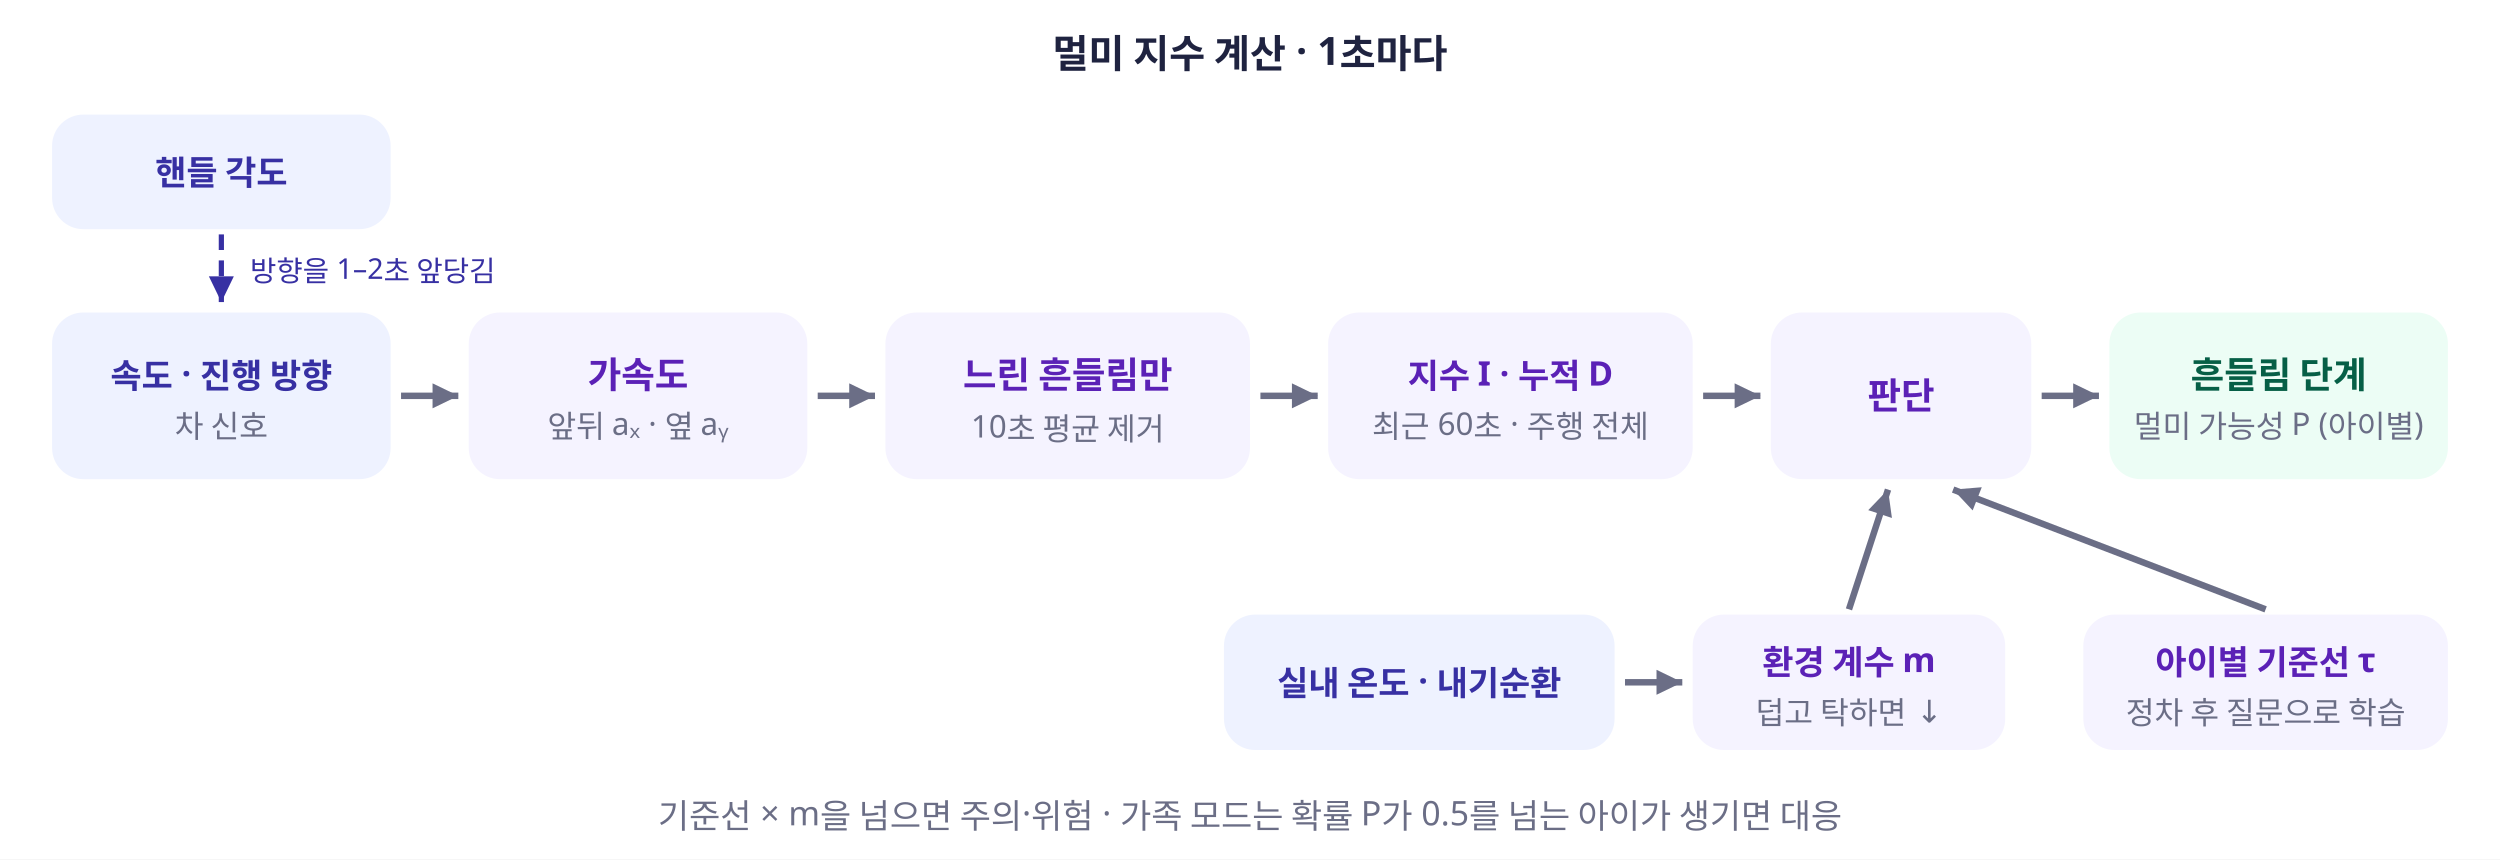
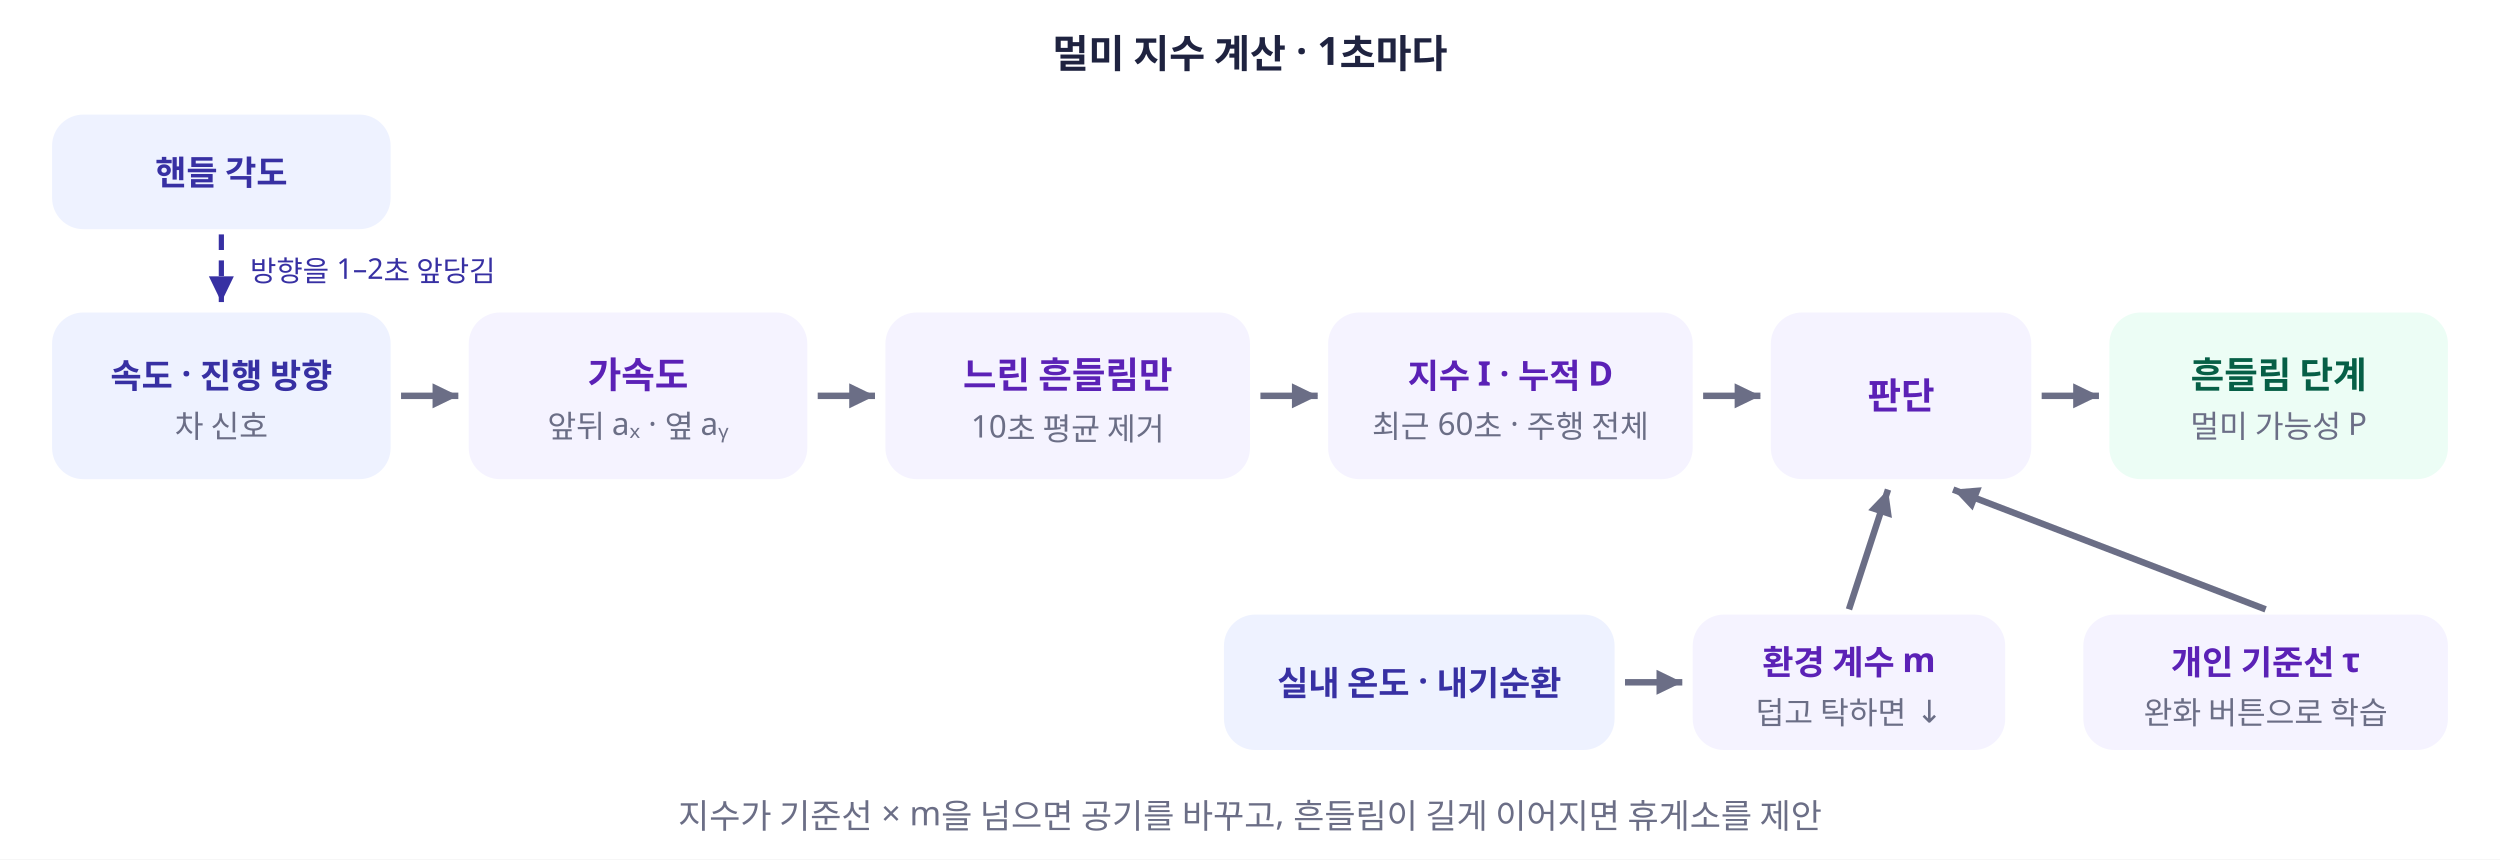
<svg xmlns="http://www.w3.org/2000/svg" viewBox="0 0 960 330" font-family="Apple SD Gothic Neo, Noto Sans KR, Malgun Gothic, sans-serif" font-size="13">
  <rect width="960" height="330" fill="#fff" />
  <text x="480.0" y="26.0" font-size="15" fill="#1F2340" text-anchor="middle" font-weight="700">멀미 지수 계산 · 1초마다</text>
  <rect x="20.0" y="120.0" width="130.0" height="64.0" rx="12" fill="#EEF2FF" />
  <text x="85.0" y="149.0" font-size="13" fill="#3730A3" text-anchor="middle" font-weight="700">속도 · 진행 방향</text>
  <text x="85.0" y="168.0" font-size="12" fill="#6B6E86" text-anchor="middle" font-weight="400">차 신호</text>
  <rect x="180.0" y="120.0" width="130.0" height="64.0" rx="12" fill="#F5F3FF" />
  <text x="245.0" y="149.0" font-size="14" fill="#5B21B6" text-anchor="middle" font-weight="700">가속도</text>
  <text x="245.0" y="168.0" font-size="12" fill="#6B6E86" text-anchor="middle" font-weight="400">앞뒤 aₓ · 옆 aᵧ</text>
  <rect x="340.0" y="120.0" width="140.0" height="64.0" rx="12" fill="#F5F3FF" />
  <text x="410.0" y="149.0" font-size="14" fill="#5B21B6" text-anchor="middle" font-weight="700">느린 흔들림만</text>
  <text x="410.0" y="168.0" font-size="12" fill="#6B6E86" text-anchor="middle" font-weight="400">10초 평균 제거</text>
  <rect x="510.0" y="120.0" width="140.0" height="64.0" rx="12" fill="#F5F3FF" />
  <text x="580.0" y="149.0" font-size="13" fill="#5B21B6" text-anchor="middle" font-weight="700">지수 I · 누적 D</text>
  <text x="580.0" y="168.0" font-size="12" fill="#6B6E86" text-anchor="middle" font-weight="400">최근 60초 · 주행 전체</text>
  <rect x="680.0" y="120.0" width="100.0" height="64.0" rx="12" fill="#F5F3FF" />
  <text x="730.0" y="157.0" font-size="14" fill="#5B21B6" text-anchor="middle" font-weight="700">판단</text>
  <rect x="810.0" y="120.0" width="130.0" height="64.0" rx="12" fill="#ECFDF5" />
  <text x="875.0" y="149.0" font-size="14" fill="#065F46" text-anchor="middle" font-weight="700">흔들림 단계</text>
-   <text x="875.0" y="168.0" font-size="12" fill="#6B6E86" text-anchor="middle" font-weight="400">멀미 가능성 P (아이별)</text>
+   <text x="875.0" y="168.0" font-size="12" fill="#6B6E86" text-anchor="middle" font-weight="400">멀미 가능성 P</text>
  <polyline points="154.0,152.0 176.0,152.0" fill="none" stroke="#6B6E86" stroke-width="2.5" stroke-linejoin="round" />
  <path d="M176.0 152.0 L166.1 156.8 L166.1 147.2 Z" fill="#6B6E86" />
  <polyline points="314.0,152.0 336.0,152.0" fill="none" stroke="#6B6E86" stroke-width="2.5" stroke-linejoin="round" />
  <path d="M336.0 152.0 L326.1 156.8 L326.1 147.2 Z" fill="#6B6E86" />
  <polyline points="484.0,152.0 506.0,152.0" fill="none" stroke="#6B6E86" stroke-width="2.5" stroke-linejoin="round" />
  <path d="M506.0 152.0 L496.1 156.8 L496.1 147.2 Z" fill="#6B6E86" />
  <polyline points="654.0,152.0 676.0,152.0" fill="none" stroke="#6B6E86" stroke-width="2.5" stroke-linejoin="round" />
  <path d="M676.0 152.0 L666.1 156.8 L666.1 147.2 Z" fill="#6B6E86" />
  <polyline points="784.0,152.0 806.0,152.0" fill="none" stroke="#6B6E86" stroke-width="2.5" stroke-linejoin="round" />
  <path d="M806.0 152.0 L796.1 156.8 L796.1 147.2 Z" fill="#6B6E86" />
  <rect x="20.0" y="44.0" width="130.0" height="44.0" rx="12" fill="#EEF2FF" />
  <text x="85.0" y="71.0" font-size="13" fill="#3730A3" text-anchor="middle" font-weight="700">핸들 각도</text>
  <polyline points="85.0,90.0 85.0,116.0" fill="none" stroke="#3730A3" stroke-width="2" stroke-linejoin="round" stroke-dasharray="6 4" />
  <path d="M85.0 116.0 L80.2 106.1 L89.8 106.1 Z" fill="#3730A3" />
  <text x="96.0" y="108.0" font-size="11" fill="#3730A3" text-anchor="start" font-weight="400">방향을 1–2초 앞당김</text>
  <rect x="470.0" y="236.0" width="150.0" height="52.0" rx="12" fill="#EEF2FF" />
  <text x="545.0" y="267.0" font-size="13" fill="#3730A3" text-anchor="middle" font-weight="700">실내 온도 · 내기순환</text>
  <rect x="650.0" y="236.0" width="120.0" height="52.0" rx="12" fill="#F5F3FF" />
  <text x="710.0" y="259.0" font-size="13" fill="#5B21B6" text-anchor="middle" font-weight="700">환경 계수 m</text>
  <text x="710.0" y="278.0" font-size="12" fill="#6B6E86" text-anchor="middle" font-weight="400">덥고 탁하면 ↓</text>
  <rect x="800.0" y="236.0" width="140.0" height="52.0" rx="12" fill="#F5F3FF" />
-   <text x="870.0" y="259.0" font-size="13" fill="#5B21B6" text-anchor="middle" font-weight="700">아이별 기준선 τ</text>
-   <text x="870.0" y="278.0" font-size="12" fill="#6B6E86" text-anchor="middle" font-weight="400">정차 후 질문으로 학습</text>
+   <text x="870.0" y="259.0" font-size="13" fill="#5B21B6" text-anchor="middle" font-weight="700">개인 기준선 τ</text>
+   <text x="870.0" y="278.0" font-size="12" fill="#6B6E86" text-anchor="middle" font-weight="400">완화 버튼으로 학습</text>
  <polyline points="624.0,262.0 646.0,262.0" fill="none" stroke="#6B6E86" stroke-width="2.5" stroke-linejoin="round" />
  <path d="M646.0 262.0 L636.1 266.8 L636.1 257.2 Z" fill="#6B6E86" />
  <polyline points="710.0,234.0 725.0,188.0" fill="none" stroke="#6B6E86" stroke-width="2.5" stroke-linejoin="round" />
  <path d="M725.0 188.0 L726.5 198.9 L717.4 195.9 Z" fill="#6B6E86" />
  <polyline points="870.0,234.0 750.0,188.0" fill="none" stroke="#6B6E86" stroke-width="2.5" stroke-linejoin="round" />
  <path d="M750.0 188.0 L761.0 187.1 L757.5 196.0 Z" fill="#6B6E86" />
-   <text x="480.0" y="318.0" font-size="13" fill="#6B6E86" text-anchor="middle" font-weight="400">기준선 × m을 넘으면 주의·위험 · 가족 모드는 확률 P가 0.5를 넘는 아이가 생기면 대응</text>
+   <text x="480.0" y="318.0" font-size="13" fill="#6B6E86" text-anchor="middle" font-weight="400">지수가 기준선 × m을 넘으면 공기를 바꾸고, 흔들림이 길게 이어지면 휴게소를 제안</text>
</svg>
